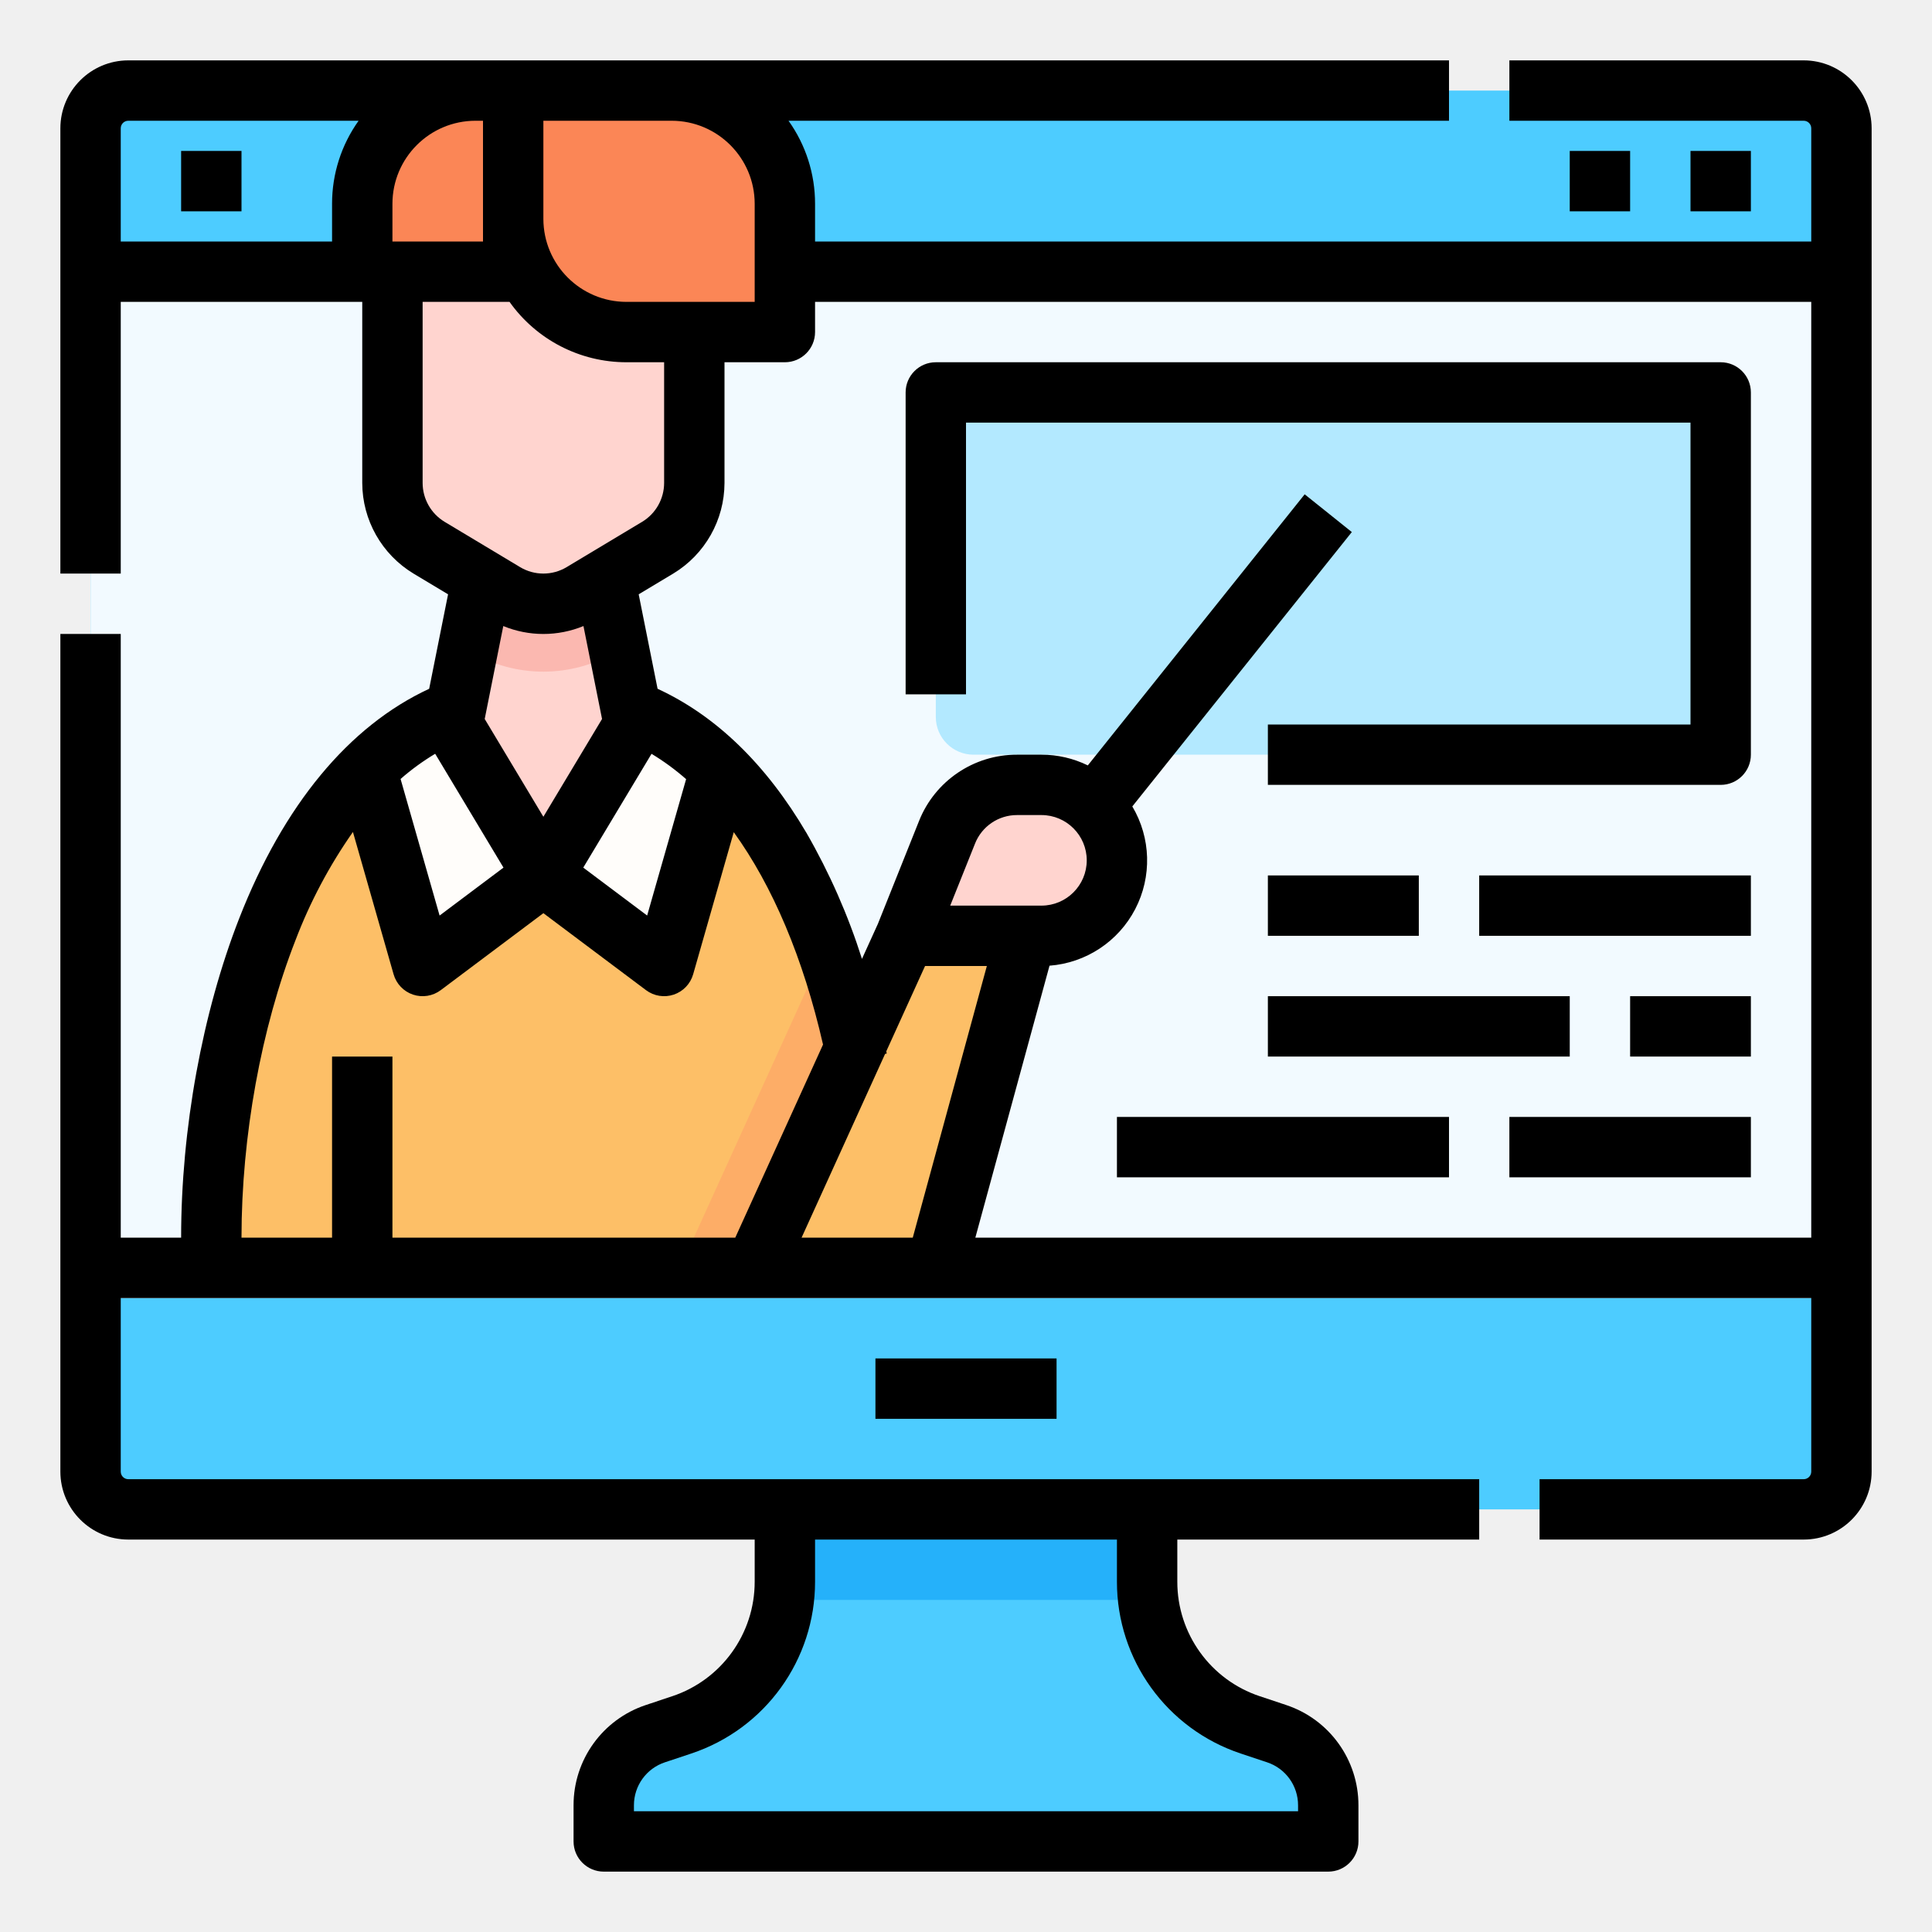
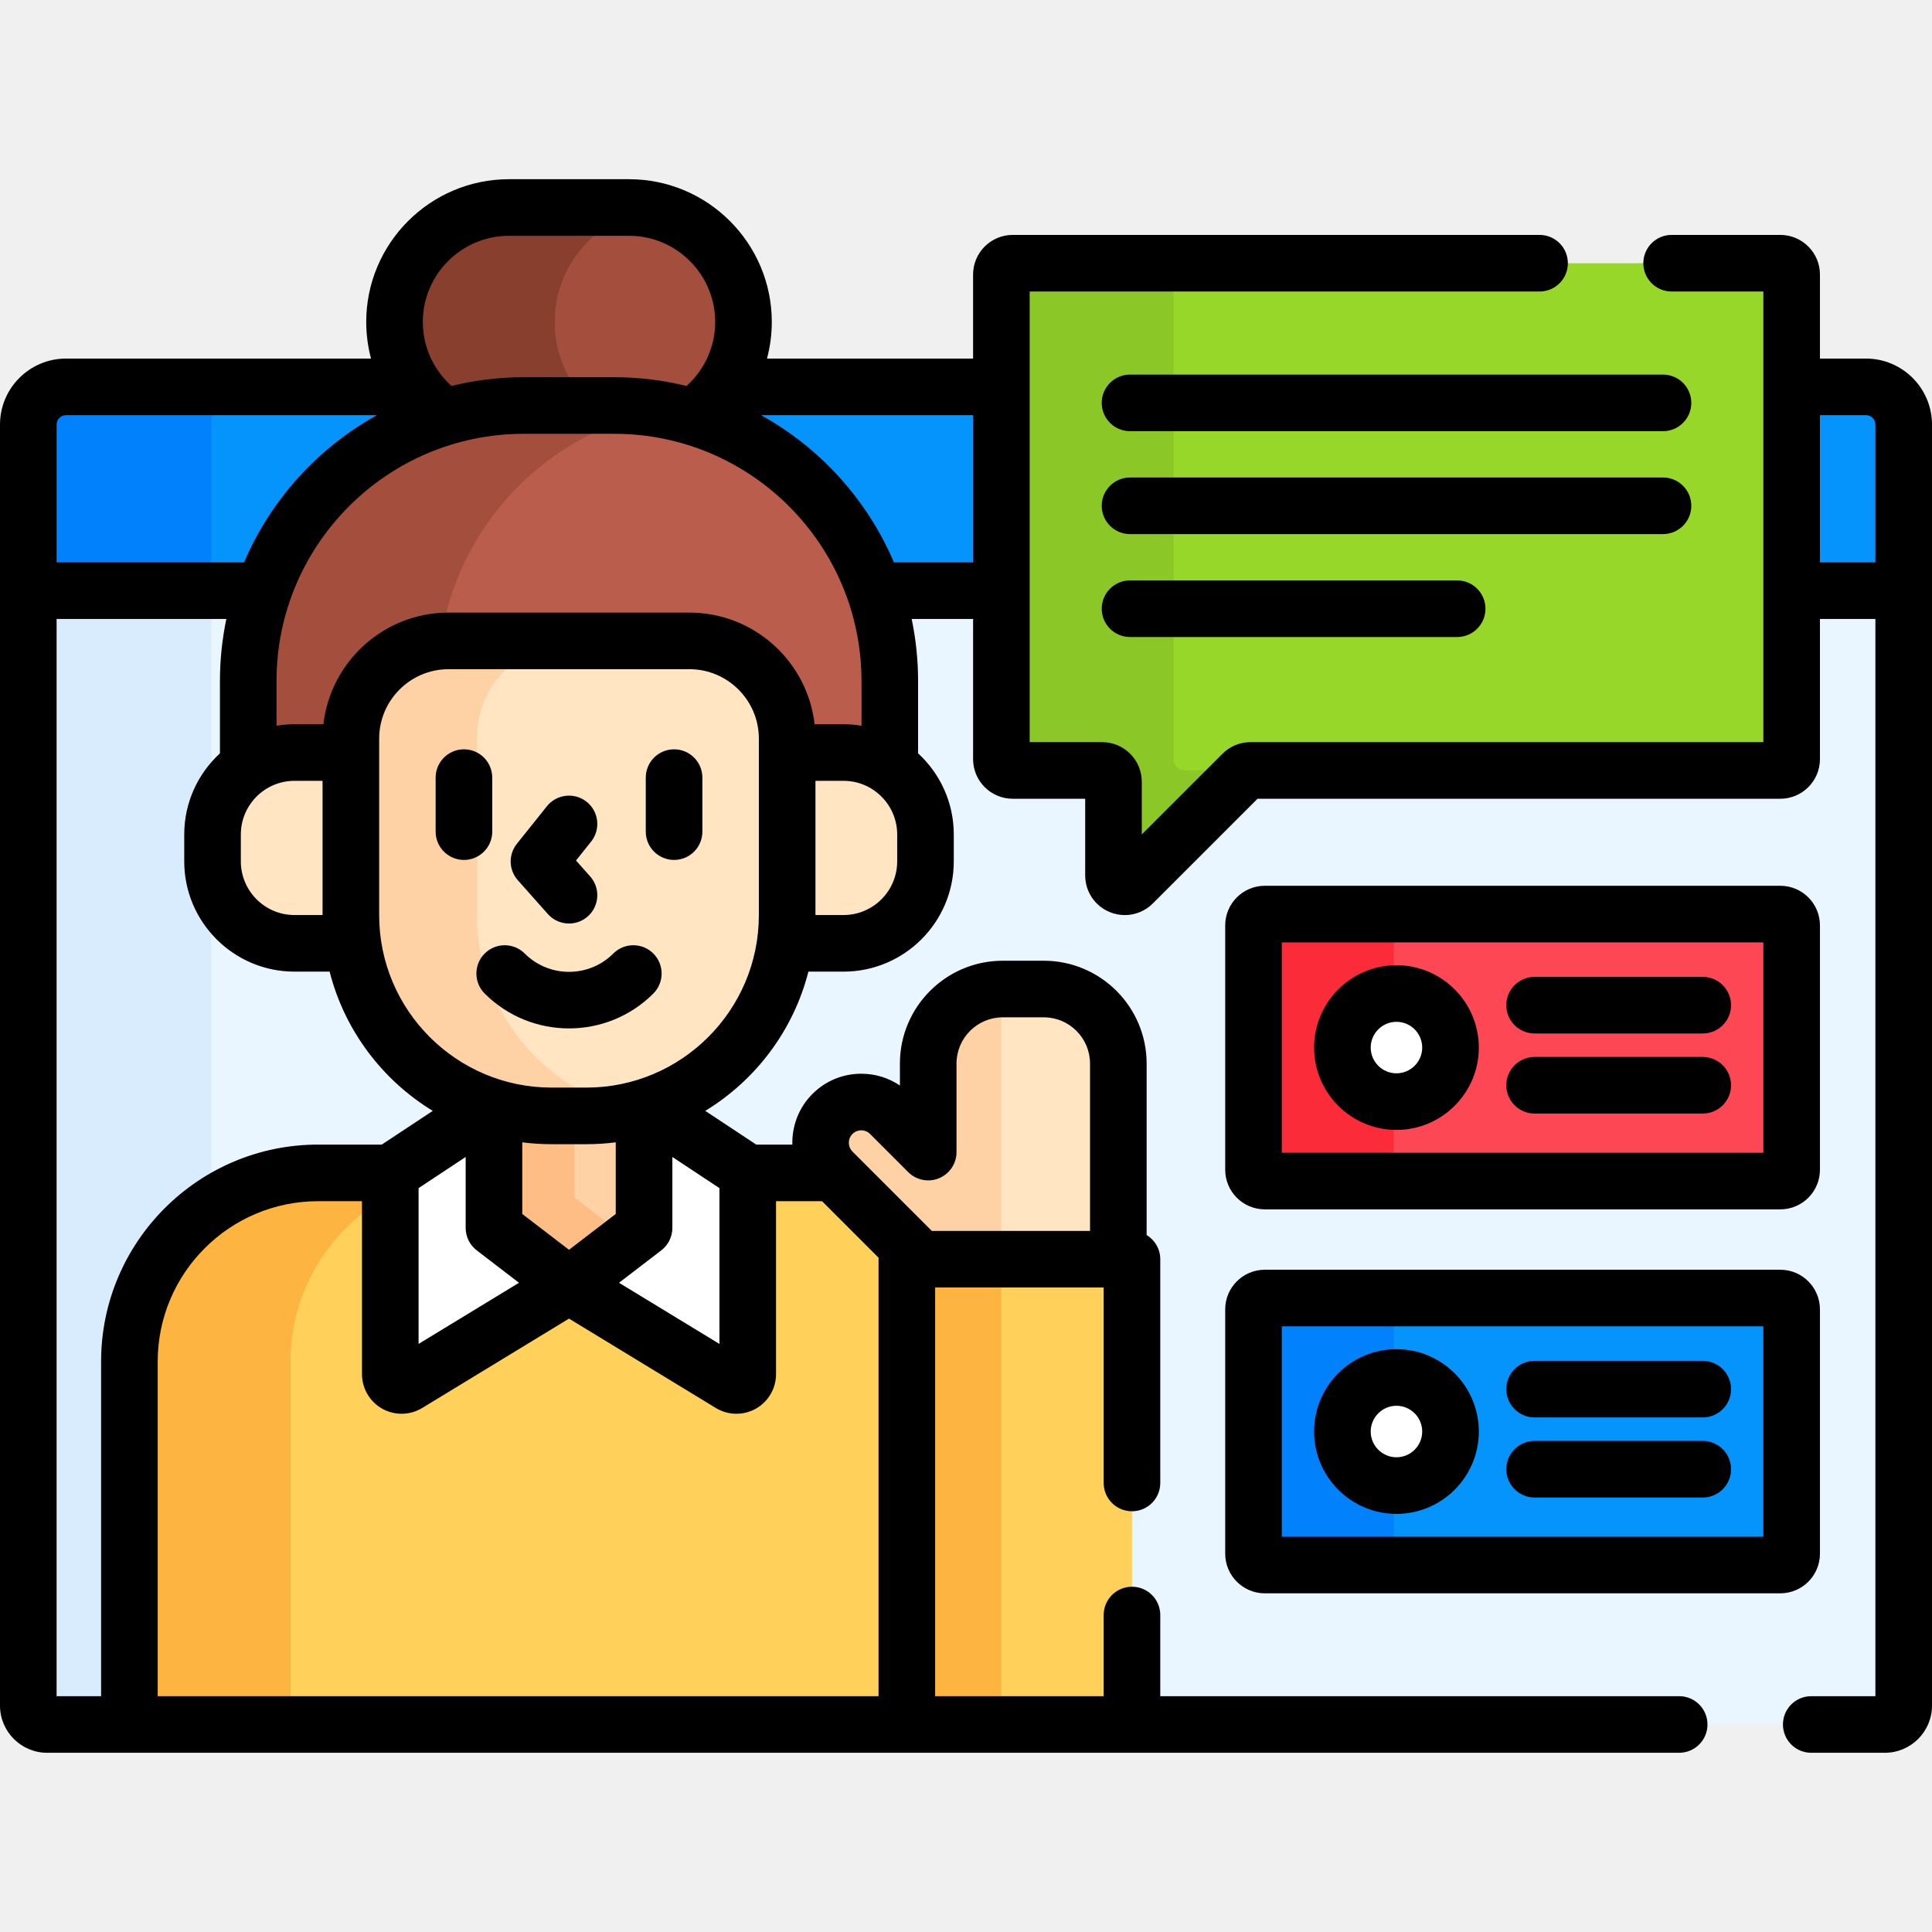
- <svg xmlns="http://www.w3.org/2000/svg" id="Filled" height="512" viewBox="0 0 512 512" width="512">
+ <svg xmlns="http://www.w3.org/2000/svg" id="Capa_1" enable-background="new 0 0 512 512" height="512" viewBox="0 0 512 512" width="512">
  <g>
+     <g fill="#0593fc">
+       <path d="m494.5 102.523h-19.695v54.013h29.695v-44.013c0-5.523-4.477-10-10-10z" />
+       <path d="m265.377 102.523h-247.877c-5.523 0-10 4.477-10 10v44.013h257.877z" />
+     </g>
+     <path d="m56 112.523c0-5.523 4.477-10 10-10h-48.5c-5.523 0-10 4.477-10 10v44.013h48.5z" fill="#0182fc" />
+     <g>
+       <path d="m499.5 457.007h-487c-2.761 0-5-2.239-5-5v-295.47h497v295.47c0 2.761-2.239 5-5 5z" fill="#eaf6ff" />
+     </g>
+     <g>
+       <path d="m56 452.007v-295.47h-48.5v295.47c0 2.761 2.239 5 5 5h48.5c-2.761 0-5-2.239-5-5z" fill="#d8ecfe" />
+     </g>
+     <g>
+       <path d="m471.805 69.753h-203.428c-1.657 0-3 1.343-3 3v128.423c0 1.657 1.343 3 3 3h23.71c1.657 0 3 1.343 3 3v24.824c0 2.673 3.231 4.011 5.121 2.121l29.067-29.067c.563-.563 1.326-.879 2.121-.879h140.409c1.657 0 3-1.343 3-3v-128.422c0-1.657-1.343-3-3-3z" fill="#97d729" />
+     </g>
+     <g>
+       <path d="m311 201.177v-128.424c0-1.657 1.343-3 3-3h-45.623c-1.657 0-3 1.343-3 3v128.423c0 1.657 1.343 3 3 3h23.709c1.657 0 3 1.343 3 3v24.824c0 2.673 3.231 4.011 5.121 2.121l29.067-29.067c.563-.563 1.326-.879 2.121-.879h-17.395c-1.657.002-3-1.342-3-2.998z" fill="#8bc727" />
+     </g>
+     <g>
+       <path d="m118.003 110.484c6.589-1.954 13.56-3.019 20.784-3.019h24.013c7.223 0 14.194 1.065 20.784 3.019 8.097-5.461 13.45-14.716 13.45-25.162 0-16.681-13.648-30.329-30.329-30.329h-31.821c-16.681 0-30.329 13.648-30.329 30.329-.001 10.446 5.351 19.702 13.448 25.162z" fill="#a44f3e" />
+       <path d="m118.003 110.484c6.589-1.954 13.56-3.019 20.784-3.019h17.885c-5.941-5.543-9.672-13.425-9.672-22.142 0-14.869 10.847-27.319 25.017-29.85-1.727-.309-3.5-.479-5.313-.479h-31.821c-16.681 0-30.329 13.648-30.329 30.329 0 10.445 5.352 19.701 13.449 25.161z" fill="#883f2e" />
+       <path d="m243.996 333.701c-.388-.292-.765-.604-1.119-.958l-21.753-21.753c-1.265-.096-2.54-.161-3.83-.161h-133.002c-27.614 0-50 22.386-50 50v96.177h206.028v-123.305z" fill="#ffd15b" />
+       <path d="m103.429 310.83h-19.137c-27.614 0-50 22.386-50 50v96.177h42.706v-96.177c0-19.09 10.702-35.677 26.431-44.1z" fill="#fdb441" />
+       <path d="m155.41 295.723h-9.233c-5.624 0-11.041-.879-16.129-2.497l-26.619 17.604v53.331c0 2.341 2.561 3.78 4.56 2.562l42.805-26.061 42.805 26.061c1.999 1.217 4.56-.222 4.56-2.562v-53.331l-26.619-17.604c-5.089 1.617-10.506 2.497-16.13 2.497z" fill="#fff" />
+       <path d="m155.41 295.723h-9.233c-5.309 0-10.433-.788-15.271-2.236v31.923l19.888 15.252 19.888-15.252v-31.923c-4.839 1.448-9.963 2.236-15.272 2.236z" fill="#fed2a4" />
+       <path d="m152.224 295.723h-6.047c-5.309 0-10.433-.788-15.271-2.236v31.923l19.888 15.252 15.909-12.201-14.479-11.104z" fill="#ffbd86" />
+       <path d="m78.043 199.428h14.94v-3.684c0-14.306 11.597-25.903 25.903-25.903h63.816c14.306 0 25.903 11.597 25.903 25.903v3.684h14.94c4.549 0 8.769 1.401 12.258 3.791v-22.752c0-40.318-32.684-73.002-73.002-73.002h-24.013c-40.318 0-73.002 32.684-73.002 73.002v22.752c3.488-2.39 7.708-3.791 12.257-3.791z" fill="#bb5d4c" />
+       <path d="m78.043 199.428h14.94v-3.684c0-13.591 10.47-24.73 23.783-25.809 4.486-31.019 28.473-55.716 59.135-61.275-4.253-.771-8.626-1.195-13.101-1.195h-24.013c-40.318 0-73.002 32.684-73.002 73.002v22.752c3.489-2.39 7.709-3.791 12.258-3.791z" fill="#a44f3e" />
+       <g fill="#ffe5c2">
+         <path d="m92.983 242.529v-43.1h-14.94c-11.994 0-21.718 9.723-21.718 21.718v7.13c0 11.994 9.723 21.718 21.718 21.718h15.472c-.343-2.442-.532-4.932-.532-7.466z" />
+         <path d="m223.544 199.428h-14.94v43.1c0 2.535-.189 5.024-.532 7.465h15.472c11.994 0 21.718-9.723 21.718-21.718v-7.13c-.001-11.993-9.724-21.717-21.718-21.717z" />
+       </g>
+       <g>
+         <path d="m92.983 242.529v-46.784c0-14.306 11.597-25.903 25.903-25.903h63.816c14.306 0 25.903 11.597 25.903 25.903v46.784c0 29.378-23.816 53.194-53.194 53.194h-9.233c-29.38 0-53.195-23.816-53.195-53.194z" fill="#ffe5c2" />
+       </g>
+       <g>
+         <path d="m126.379 242.529v-46.784c0-14.306 11.597-25.903 25.903-25.903h-33.396c-14.306 0-25.903 11.597-25.903 25.903v46.784c0 29.378 23.816 53.194 53.194 53.194h9.233c4.158 0 8.198-.493 12.081-1.395-23.555-5.473-41.112-26.579-41.112-51.799z" fill="#fed2a4" />
+       </g>
+     </g>
+     <g>
+       <path d="m243.996 333.701h52.374v-51.846c0-10.908-8.843-19.751-19.751-19.751h-10.881c-10.908 0-19.751 8.843-19.751 19.751v23.461l-10.107-10.107c-4.216-4.216-11.052-4.216-15.268 0s-4.216 11.052 0 15.268l22.266 22.266c.353.354.73.666 1.118.958z" fill="#ffe5c2" />
+       <path d="m243.996 333.701h21.34v-71.577c-10.721.216-19.35 8.958-19.35 19.731v23.461l-10.107-10.107c-4.216-4.216-11.052-4.216-15.268 0s-4.216 11.052 0 15.268l22.266 22.266c.354.354.731.666 1.119.958z" fill="#fed2a4" />
+       <g>
+         <path d="m240.32 333.701h59.664v123.306h-59.664z" fill="#ffd15b" />
+       </g>
+       <g>
+         <path d="m240.32 333.701h25.016v123.306h-25.016z" fill="#fdb441" />
+       </g>
+     </g>
    <g>
      <g>
-         <rect fill="#4dccff" height="376" rx="10" width="464" x="24" y="24" />
-         <path d="m24 72h464v272h-464z" fill="#f2faff" />
-         <rect fill="#b3e9ff" height="96" rx="10" width="208" x="248" y="104" />
-         <path d="m352 488h-192v-9.585a20 20 0 0 1 13.675-18.973l6.974-2.325a40 40 0 0 0 27.351-37.947v-19.17h96v19.17a40 40 0 0 0 27.351 37.947l6.974 2.325a20 20 0 0 1 13.675 18.973z" fill="#4dccff" />
-         <path d="m208 400h96v24h-96z" fill="#25b1fa" />
+         <path d="m471.805 312.993h-136.613c-1.657 0-3-1.343-3-3v-64.753c0-1.657 1.343-3 3-3h136.613c1.657 0 3 1.343 3 3v64.754c0 1.656-1.343 2.999-3 2.999z" fill="#fd4755" />
      </g>
      <g>
-         <path d="m144 184c-64 0-88 86.562-88 144v8h176v-8c0-57.438-24-144-88-144z" fill="#fdbf67" />
-         <path d="m160 152h-32l-8 40 24 40 24-40z" fill="#ffd4cf" />
-         <path d="m160 152h-32l-4.056 20.281.5.3a38 38 0 0 0 39.1 0l.505-.3z" fill="#fbb8b0" />
-         <path d="m240 248h36a20 20 0 0 0 20-20 20 20 0 0 0 -20-20h-6.459a20 20 0 0 0 -18.57 12.572z" fill="#ffd4cf" />
-         <path d="m180.228 336h51.772v-8c0-23.46-4-51.779-13.1-77.074z" fill="#fdad67" />
-         <path d="m240 248h32l-24 88h-48z" fill="#fdbf67" />
-         <g fill="#fffdfa">
-           <path d="m192 200-16 56-32-24 24-40z" />
-           <path d="m96 200 16 56 32-24-24-40z" />
-         </g>
+         <path d="m369.387 309.993v-64.753c0-1.657 1.343-3 3-3h-37.195c-1.657 0-3 1.343-3 3v64.754c0 1.657 1.343 3 3 3h37.195c-1.657-.001-3-1.344-3-3.001z" fill="#fb2b3a" />
      </g>
-       <path d="m174.29 145.15-20 12a20 20 0 0 1 -20.58 0l-20-12a20 20 0 0 1 -9.71-17.15v-68.676h80v68.676a20 20 0 0 1 -9.71 17.15z" fill="#ffd4cf" />
-       <path d="m178 24h-52a30 30 0 0 0 -30 30v18h40s13.431 16 30 16h42v-34a30 30 0 0 0 -30-30z" fill="#fb8656" />
+       <circle cx="370.076" cy="277.616" fill="#fff" r="14.324" />
    </g>
-     <path d="m478 16h-78v16h78a2 2 0 0 1 2 2v30h-264v-10a37.8 37.8 0 0 0 -7.032-22h175.032v-16h-350a18.021 18.021 0 0 0 -18 18v118h16v-72h64v48a28.143 28.143 0 0 0 13.594 24.01l9.148 5.488-5.008 25.038c-21.241 9.839-38.586 30.764-50.334 60.826-9.789 25.026-15.4 55.875-15.4 84.638h-16v-160h-16v222a18.021 18.021 0 0 0 18 18h166v11.17a31.957 31.957 0 0 1 -21.88 30.357l-6.975 2.326a27.964 27.964 0 0 0 -19.145 26.562v9.585a8 8 0 0 0 8 8h192a8 8 0 0 0 8-8v-9.585a27.966 27.966 0 0 0 -19.146-26.563l-6.973-2.325a31.957 31.957 0 0 1 -21.881-30.357v-11.17h80v-16h-358a2 2 0 0 1 -2-2v-46h448v46a2 2 0 0 1 -2 2h-70v16h70a18.021 18.021 0 0 0 18-18v-356a18.021 18.021 0 0 0 -18-18zm-182 392v11.17a47.939 47.939 0 0 0 32.822 45.537l6.972 2.323a11.986 11.986 0 0 1 8.206 11.385v1.585h-176v-1.585a11.984 11.984 0 0 1 8.205-11.384l6.974-2.324a47.94 47.94 0 0 0 32.821-45.537v-11.17zm-96-354v26h-34a22.025 22.025 0 0 1 -22-22v-26h34a22.025 22.025 0 0 1 22 22zm-72-22v32h-24v-10a22.025 22.025 0 0 1 22-22zm-96 2a2 2 0 0 1 2-2h61.032a37.8 37.8 0 0 0 -7.032 22v10h-56zm80 94v-48h23.032a37.981 37.981 0 0 0 30.968 16h10v32a12.058 12.058 0 0 1 -5.826 10.289l-20 12a11.978 11.978 0 0 1 -12.348 0l-20-12a12.058 12.058 0 0 1 -5.826-10.289zm69.827 78.485-10.327 36.141-16.929-12.7 18.093-30.155a63.491 63.491 0 0 1 9.163 6.714zm-66.5-6.725 18.1 30.169-16.929 12.7-10.341-36.193a62.966 62.966 0 0 1 9.169-6.676zm28.673-31.751a27.924 27.924 0 0 0 10.623-2.1l4.926 24.628-15.549 25.914-15.549-25.915 4.926-24.628a27.92 27.92 0 0 0 10.623 2.101zm-65.7 81.179a131.494 131.494 0 0 1 15.231-28.708l10.777 37.72a8 8 0 0 0 12.492 4.2l27.2-20.4 27.2 20.4a8 8 0 0 0 12.492-4.2l10.762-37.666c10.3 14.25 18.429 33.4 23.659 56.286l-23.264 51.18h-90.849v-48h-16v48h-24c0-26.846 5.211-55.571 14.3-78.812zm134.124 78.812 22.143-48.715.427-.087c-.04-.2-.081-.391-.121-.586l10.278-22.612h16.375l-19.636 72zm75.576-100a12.013 12.013 0 0 1 -12 12h-24.184l6.583-16.457a11.943 11.943 0 0 1 11.142-7.543h6.459a12.013 12.013 0 0 1 12 12zm-29.526 100 19.658-72.081a27.99 27.99 0 0 0 21.942-42.205l58.173-72.714-12.494-10-57.471 71.839a27.825 27.825 0 0 0 -12.282-2.839h-6.459a27.867 27.867 0 0 0 -26 17.6l-10.9 27.254-4.21 9.261a169.7 169.7 0 0 0 -14.683-33.342c-10.729-18.243-24-31.093-39.484-38.242l-5.006-25.031 9.148-5.488a28.143 28.143 0 0 0 13.594-24.012v-32h16a8 8 0 0 0 8-8v-8h264v248z" />
-     <path d="m232 360h48v16h-48z" />
-     <path d="m48 40h16v16h-16z" />
-     <path d="m416 40h16v16h-16z" />
-     <path d="m448 40h16v16h-16z" />
-     <path d="m432 264h32v16h-32z" />
-     <path d="m336 264h80v16h-80z" />
-     <path d="m392 232h72v16h-72z" />
-     <path d="m336 232h40v16h-40z" />
-     <path d="m296 296h88v16h-88z" />
-     <path d="m400 296h64v16h-64z" />
-     <path d="m456 96h-208a8 8 0 0 0 -8 8v80h16v-72h192v80h-112v16h120a8 8 0 0 0 8-8v-96a8 8 0 0 0 -8-8z" />
+     <g>
+       <g>
+         <path d="m471.805 414.747h-136.613c-1.657 0-3-1.343-3-3v-64.754c0-1.657 1.343-3 3-3h136.613c1.657 0 3 1.343 3 3v64.754c0 1.657-1.343 3-3 3z" fill="#0593fc" />
+       </g>
+       <g>
+         <path d="m369.387 411.747v-64.754c0-1.657 1.343-3 3-3h-37.195c-1.657 0-3 1.343-3 3v64.754c0 1.657 1.343 3 3 3h37.195c-1.657 0-3-1.343-3-3z" fill="#0182fc" />
+       </g>
+       <g>
+         <circle cx="370.076" cy="379.37" fill="#fff" r="14.324" />
+       </g>
+     </g>
+     <g>
+       <path d="m162.532 252.694c-6.473 6.474-17.005 6.472-23.478 0-2.93-2.929-7.678-2.929-10.607 0s-2.929 7.678 0 10.606c6.161 6.161 14.254 9.241 22.347 9.241 8.092 0 16.185-3.081 22.346-9.241 2.929-2.929 2.929-7.678 0-10.606-2.93-2.929-7.678-2.929-10.608 0z" />
+       <path d="m130.45 220.391v-14.315c0-4.142-3.357-7.5-7.5-7.5s-7.5 3.358-7.5 7.5v14.315c0 4.142 3.357 7.5 7.5 7.5s7.5-3.358 7.5-7.5z" />
+       <path d="m178.637 198.576c-4.143 0-7.5 3.358-7.5 7.5v14.315c0 4.142 3.357 7.5 7.5 7.5s7.5-3.358 7.5-7.5v-14.315c0-4.142-3.358-7.5-7.5-7.5z" />
+       <path d="m145.188 242.227c1.481 1.667 3.54 2.517 5.608 2.517 1.771 0 3.551-.625 4.979-1.895 3.097-2.752 3.375-7.493.623-10.588l-3.752-4.221 4.003-5.004c2.588-3.234 2.063-7.954-1.171-10.542-3.236-2.588-7.954-2.062-10.542 1.171l-7.955 9.944c-2.283 2.854-2.177 6.937.251 9.668z" />
+       <path d="m440.712 99.269h-141.241c-4.143 0-7.5 3.358-7.5 7.5s3.357 7.5 7.5 7.5h141.241c4.143 0 7.5-3.358 7.5-7.5s-3.358-7.5-7.5-7.5z" />
+       <path d="m448.212 134.043c0-4.142-3.357-7.5-7.5-7.5h-141.241c-4.143 0-7.5 3.358-7.5 7.5s3.357 7.5 7.5 7.5h141.241c4.142 0 7.5-3.358 7.5-7.5z" />
+       <path d="m299.471 153.817c-4.143 0-7.5 3.358-7.5 7.5s3.357 7.5 7.5 7.5h86.692c4.143 0 7.5-3.358 7.5-7.5s-3.357-7.5-7.5-7.5z" />
+       <path d="m494.5 95.023h-12.195v-22.27c0-5.79-4.71-10.5-10.5-10.5h-28.805c-4.143 0-7.5 3.358-7.5 7.5s3.357 7.5 7.5 7.5h24.305v119.423h-135.909c-2.805 0-5.441 1.092-7.425 3.075l-21.385 21.385v-13.96c0-5.79-4.71-10.5-10.5-10.5h-19.21v-119.423h135.124c4.143 0 7.5-3.358 7.5-7.5s-3.357-7.5-7.5-7.5h-139.623c-5.79 0-10.5 4.71-10.5 10.5v22.27h-54.614c.824-3.097 1.27-6.347 1.27-9.701 0-20.859-16.97-37.83-37.829-37.83h-31.821c-20.859 0-37.829 16.97-37.829 37.83 0 3.354.446 6.603 1.27 9.701h-80.824c-9.649 0-17.5 7.851-17.5 17.5v339.483c0 6.893 5.607 12.5 12.5 12.5h432.5c4.143 0 7.5-3.358 7.5-7.5s-3.357-7.5-7.5-7.5h-137.516v-21.506c0-4.142-3.357-7.5-7.5-7.5s-7.5 3.358-7.5 7.5v21.507h-44.664v-108.306h44.664v51.799c0 4.142 3.357 7.5 7.5 7.5s7.5-3.358 7.5-7.5v-59.299c0-2.718-1.451-5.091-3.615-6.407v-45.439c0-15.026-12.225-27.251-27.251-27.251h-10.881c-15.026 0-27.251 12.225-27.251 27.251v5.82c-3-2.035-6.536-3.128-10.241-3.128-4.887 0-9.481 1.903-12.938 5.359-3.69 3.691-5.454 8.578-5.326 13.424h-9.567l-13.512-8.936c13.377-8.154 23.37-21.336 27.332-36.901h9.311c16.11 0 29.218-13.107 29.218-29.218v-7.129c0-8.498-3.649-16.158-9.46-21.501v-19.177c0-5.631-.593-11.124-1.699-16.431h16.274v37.14c0 5.79 4.71 10.5 10.5 10.5h19.21v20.324c0 4.262 2.545 8.07 6.482 9.701 1.307.541 2.674.804 4.028.804 2.727 0 5.4-1.067 7.414-3.081l27.749-27.749h138.544c5.79 0 10.5-4.71 10.5-10.5v-37.14h14.695v285.47h-17c-4.143 0-7.5 3.358-7.5 7.5s3.357 7.5 7.5 7.5h19.5c6.893 0 12.5-5.607 12.5-12.5v-339.483c0-9.649-7.851-17.5-17.5-17.5zm-359.617-32.53h31.821c12.588 0 22.829 10.241 22.829 22.83 0 6.733-2.945 12.778-7.597 16.959-6.137-1.502-12.542-2.317-19.136-2.317h-24.013c-6.594 0-12.999.814-19.136 2.317-4.652-4.181-7.597-10.226-7.597-16.959 0-12.589 10.241-22.83 22.829-22.83zm-119.883 50.03c0-1.378 1.121-2.5 2.5-2.5h82.388c-15.661 8.682-28.141 22.426-35.206 39.013h-49.682zm63.043 94.405h7.439v35.565h-7.439c-7.84 0-14.218-6.378-14.218-14.218v-7.129c0-7.84 6.378-14.218 14.218-14.218zm-51.251 242.579h-11.792v-285.47h44.983c-1.106 5.307-1.699 10.8-1.699 16.431v19.178c-5.81 5.344-9.459 13.003-9.459 21.5v7.129c0 16.111 13.107 29.218 29.218 29.218h9.311c3.962 15.565 13.954 28.746 27.331 36.901l-13.512 8.936h-16.881c-31.706 0-57.5 25.794-57.5 57.5zm99.549-118.146 11.199 8.589-26.611 16.203v-41.291l12.477-8.251v18.8c-.001 2.331 1.084 4.531 2.935 5.95zm99.572-30.849c.841-.84 1.822-.966 2.332-.966s1.49.125 2.33.965l10.107 10.107c2.146 2.145 5.37 2.786 8.174 1.626 2.803-1.161 4.63-3.896 4.63-6.929v-23.461c0-6.755 5.496-12.251 12.251-12.251h10.881c6.755 0 12.251 5.496 12.251 12.251v44.346h-41.928l-21.027-21.027c-1.285-1.284-1.285-3.376-.001-4.661zm-25.61 72.802c3.303-1.857 5.355-5.364 5.355-9.153v-45.831h11.637c.192 0 .382.009.573.012l14.972 14.971c-.007.129-.02.257-.02.388v115.806h-191.028v-88.677c0-23.435 19.065-42.5 42.5-42.5h11.637v45.831c0 3.79 2.052 7.297 5.355 9.153 3.303 1.857 7.366 1.786 10.604-.185l38.904-23.687 38.905 23.687c1.672 1.018 3.565 1.529 5.46 1.529 1.774.001 3.548-.447 5.146-1.344zm-61.898-51.604v-18.984c2.545.327 5.139.497 7.771.497h9.233c2.633 0 5.226-.17 7.771-.497v18.984l-12.389 9.5zm52.253-6.849v41.292l-26.612-16.203 11.2-8.589c1.851-1.419 2.936-3.619 2.936-5.952v-18.799zm10.446-72.332c0 25.196-20.498 45.694-45.694 45.694h-9.233c-25.196 0-45.694-20.498-45.694-45.694v-46.784c0-10.147 8.256-18.403 18.403-18.403h63.815c10.147 0 18.403 8.255 18.403 18.403zm-18.403-80.187h-63.815c-17.128 0-31.278 12.96-33.179 29.586h-7.664c-1.621 0-3.209.139-4.759.394v-11.855c0-36.118 29.385-65.502 65.503-65.502h24.013c36.118 0 65.502 29.384 65.502 65.502v11.854c-1.549-.255-3.137-.394-4.758-.394h-7.664c-1.901-16.626-16.051-29.585-33.179-29.585zm55.061 65.933c0 7.84-6.378 14.218-14.218 14.218h-7.439v-35.565h7.439c7.84 0 14.218 6.378 14.218 14.218zm20.115-79.238h-20.973c-7.065-16.588-19.545-30.332-35.206-39.013h56.179zm239.123 0h-14.695v-39.013h12.195c1.379 0 2.5 1.122 2.5 2.5z" />
+       <path d="m335.192 320.493h136.612c5.79 0 10.5-4.71 10.5-10.5v-64.753c0-5.79-4.71-10.5-10.5-10.5h-136.612c-5.79 0-10.5 4.71-10.5 10.5v64.753c0 5.79 4.71 10.5 10.5 10.5zm4.5-70.753h127.612v55.753h-127.612z" />
+       <path d="m370.076 255.792c-12.034 0-21.824 9.79-21.824 21.824s9.79 21.824 21.824 21.824c12.033 0 21.823-9.791 21.823-21.824s-9.79-21.824-21.823-21.824zm0 28.648c-3.763 0-6.824-3.062-6.824-6.824s3.062-6.824 6.824-6.824 6.823 3.061 6.823 6.824-3.06 6.824-6.823 6.824z" />
+       <path d="m451.245 258.882h-44.563c-4.143 0-7.5 3.358-7.5 7.5s3.357 7.5 7.5 7.5h44.563c4.143 0 7.5-3.358 7.5-7.5s-3.357-7.5-7.5-7.5z" />
+       <path d="m451.245 280.103h-44.563c-4.143 0-7.5 3.358-7.5 7.5s3.357 7.5 7.5 7.5h44.563c4.143 0 7.5-3.358 7.5-7.5s-3.357-7.5-7.5-7.5z" />
+       <path d="m324.692 411.747c0 5.79 4.71 10.5 10.5 10.5h136.612c5.79 0 10.5-4.71 10.5-10.5v-64.754c0-5.79-4.71-10.5-10.5-10.5h-136.612c-5.79 0-10.5 4.71-10.5 10.5zm15-60.254h127.612v55.754h-127.612z" />
+       <path d="m370.076 357.546c-12.034 0-21.824 9.791-21.824 21.824s9.79 21.824 21.824 21.824c12.033 0 21.823-9.791 21.823-21.824s-9.79-21.824-21.823-21.824zm0 28.648c-3.763 0-6.824-3.062-6.824-6.824s3.062-6.824 6.824-6.824 6.823 3.062 6.823 6.824-3.06 6.824-6.823 6.824z" />
+       <path d="m451.245 360.636h-44.563c-4.143 0-7.5 3.358-7.5 7.5s3.357 7.5 7.5 7.5h44.563c4.143 0 7.5-3.358 7.5-7.5s-3.357-7.5-7.5-7.5z" />
+       <path d="m451.245 381.857h-44.563c-4.143 0-7.5 3.358-7.5 7.5s3.357 7.5 7.5 7.5h44.563c4.143 0 7.5-3.358 7.5-7.5s-3.357-7.5-7.5-7.5z" />
+     </g>
  </g>
</svg>
